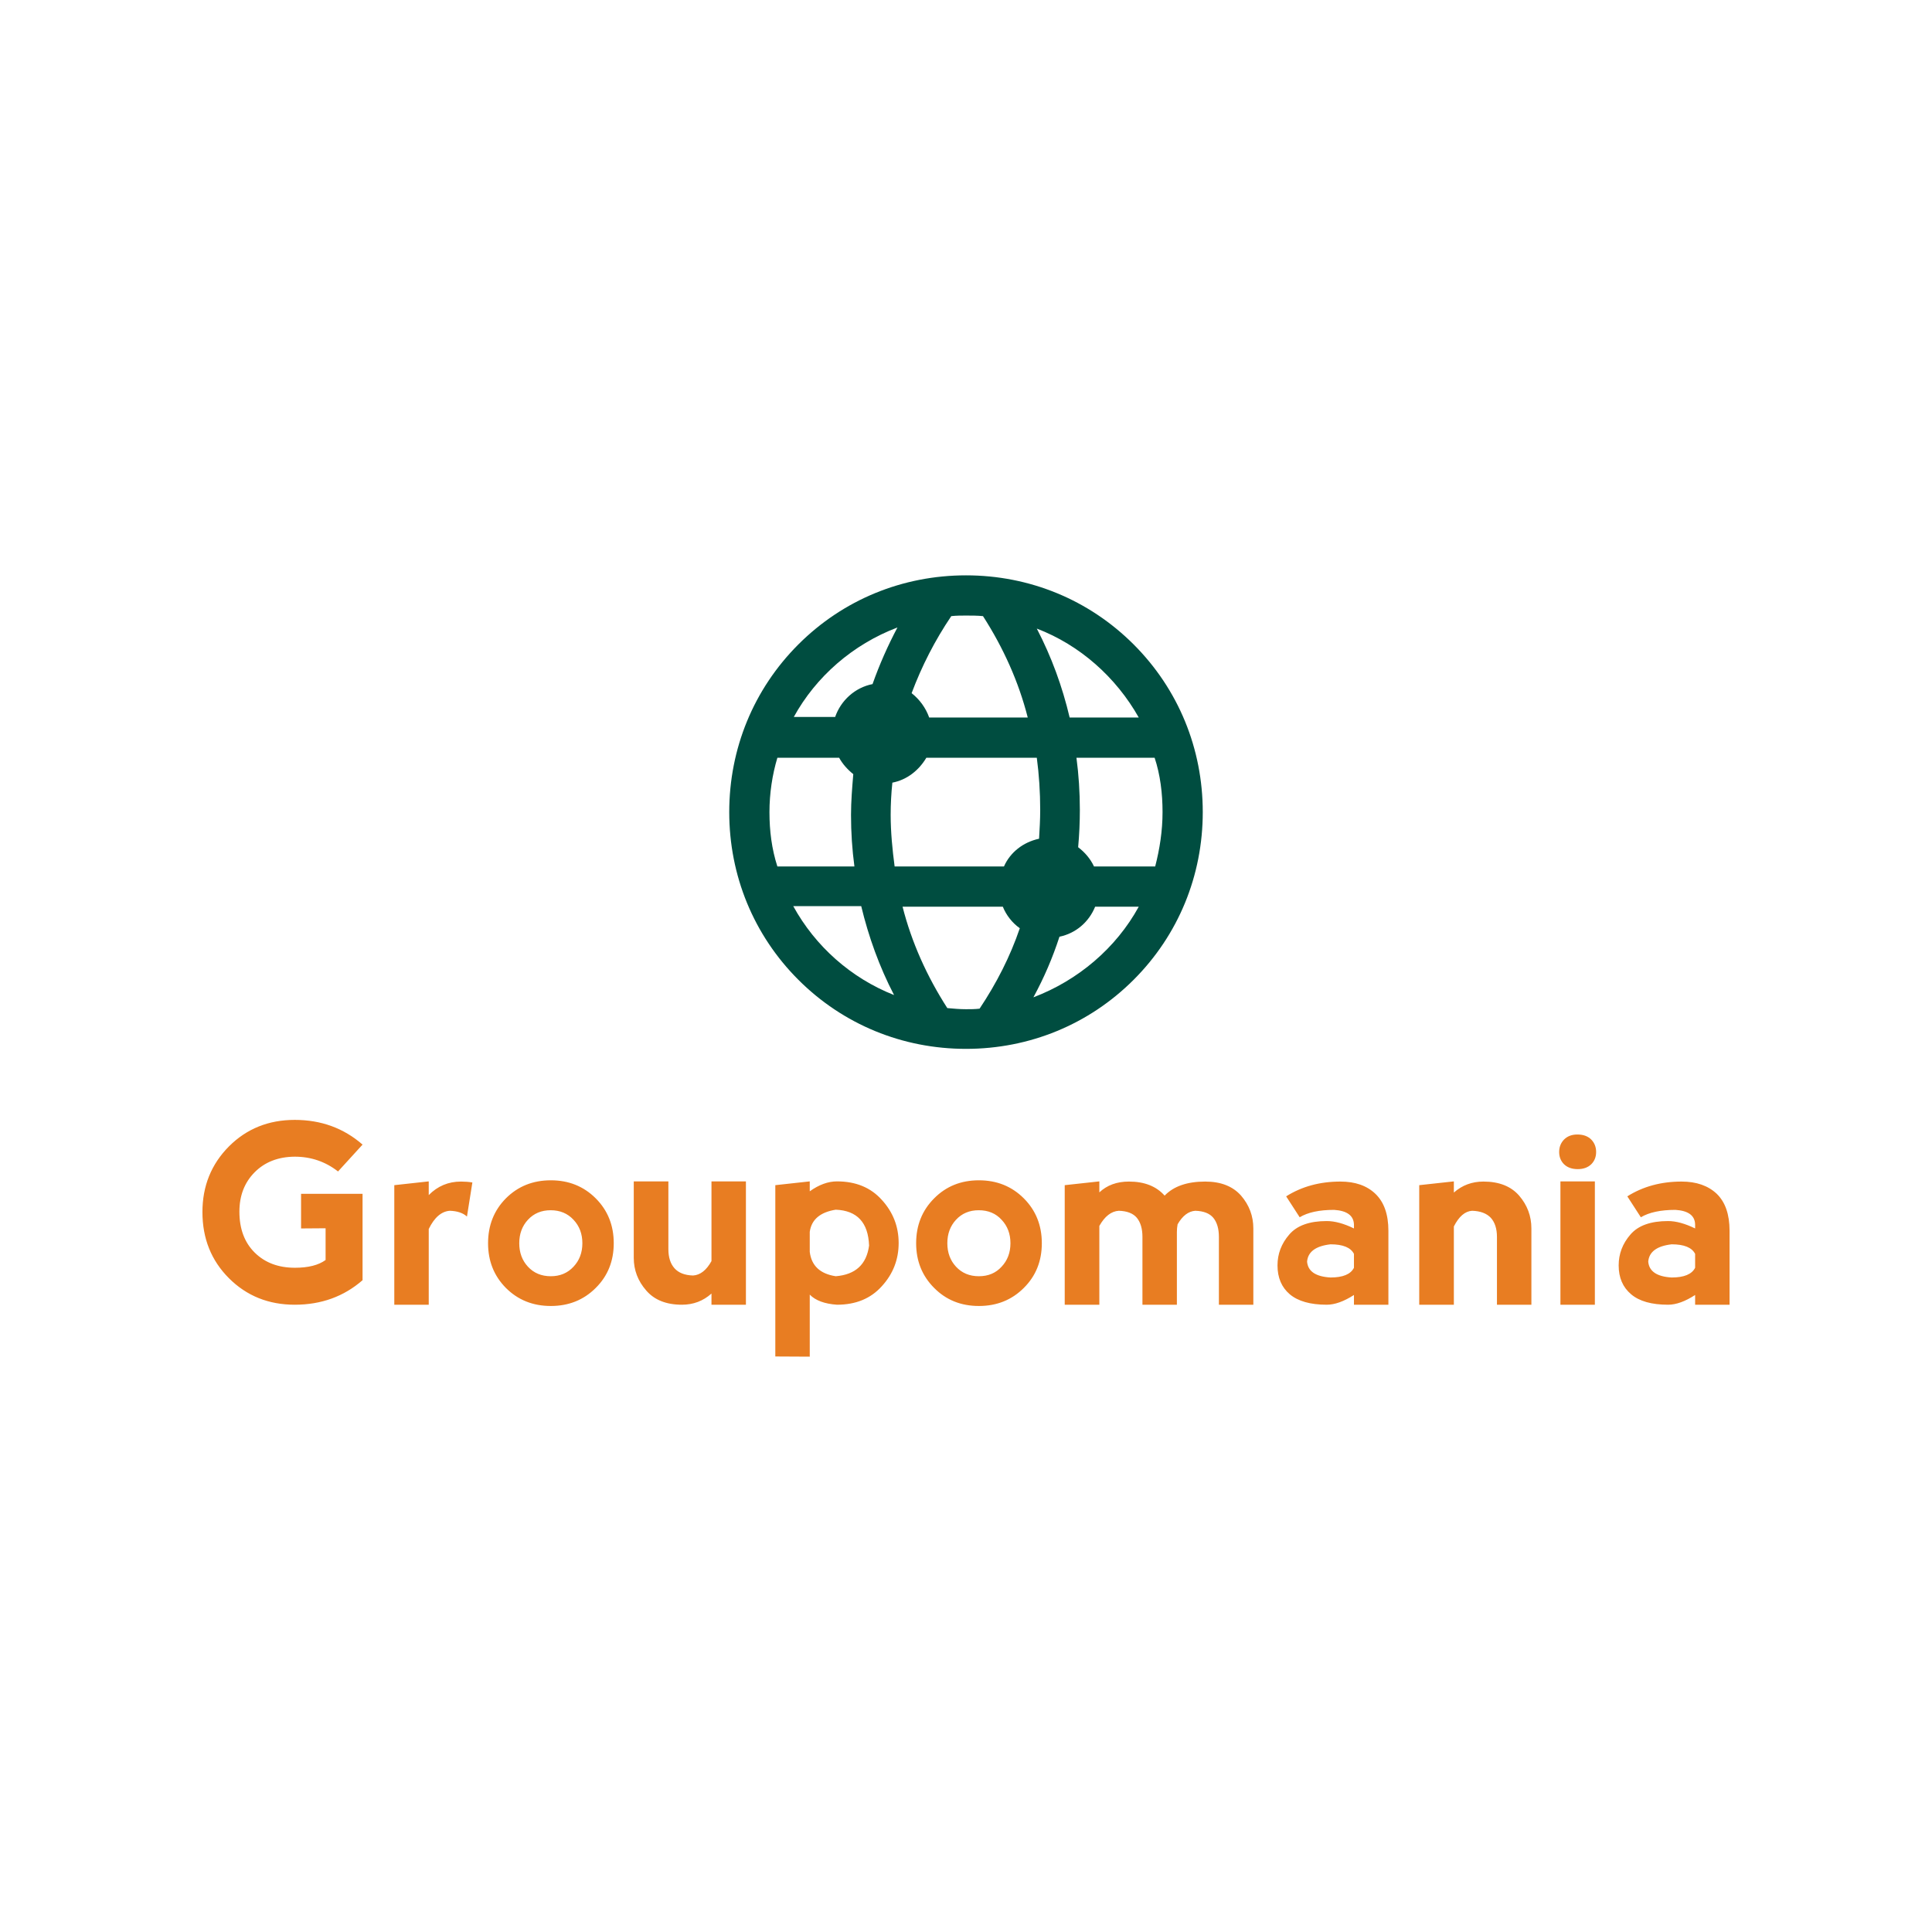
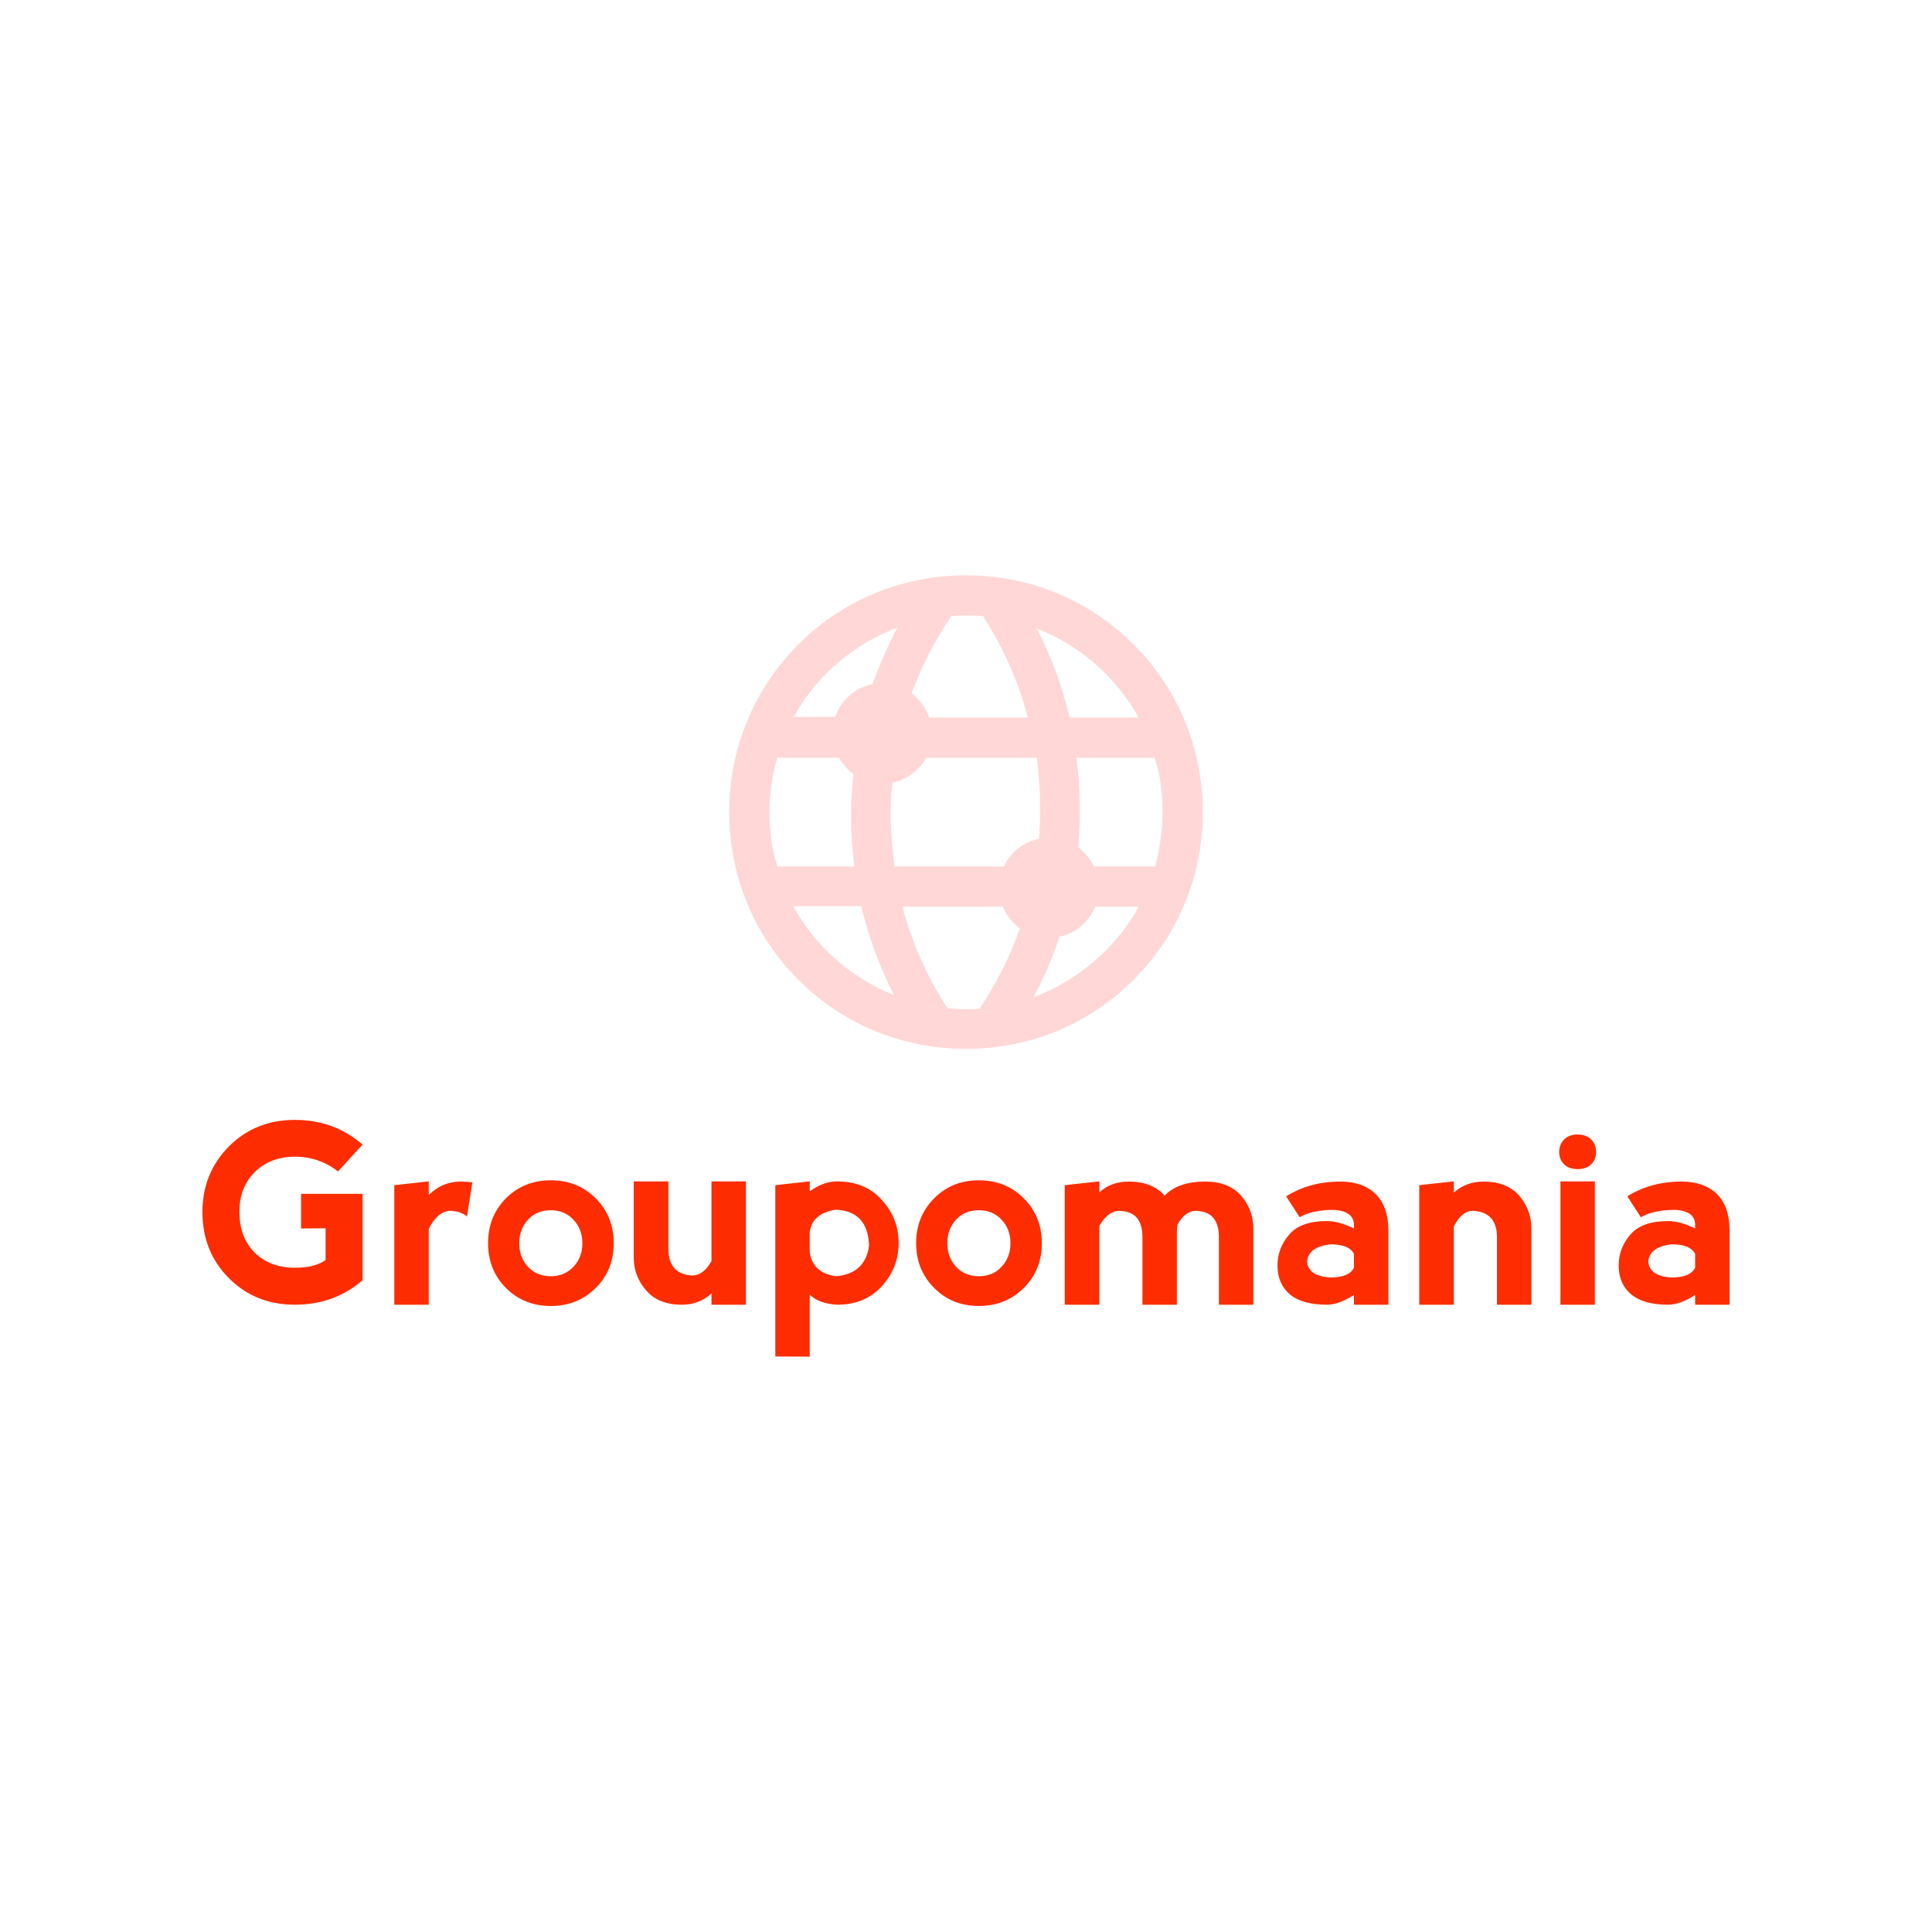
<svg xmlns="http://www.w3.org/2000/svg" data-v-1084b650="" viewBox="0 0 300 300">
-   <rect data-v-1084b650="" fill="#ffffff" x="0" y="0" width="300px" height="300px" class="logo-background-square" />
-   <g data-v-1084b650="" id="7e319840-739a-a0f1-f316-ea813584ba79" fill="#E87D22" transform="matrix(2.8,0,0,2.8,30.622,167.1206)">
+   <rect data-v-1084b650="" fill="#FFFFFF" x="0" y="0" width="300px" height="300px" class="logo-background-square" />
+   <g data-v-1084b650="" id="7e319840-739a-a0f1-f316-ea813584ba79" fill="#FD2D01" transform="matrix(2.8,0,0,2.8,30.622,167.1206)">
    <path d="M5.41 12.67L5.41 12.67Q3.23 12.67 1.76 11.20L1.76 11.20L1.76 11.20Q0.29 9.73 0.29 7.53L0.29 7.53L0.29 7.53Q0.29 5.37 1.76 3.89L1.76 3.89L1.76 3.89Q3.23 2.42 5.41 2.42L5.41 2.42L5.41 2.42Q7.60 2.42 9.17 3.79L9.17 3.79L7.81 5.28L7.81 5.28Q6.76 4.46 5.41 4.46L5.41 4.46L5.41 4.46Q4.03 4.47 3.18 5.33L3.18 5.33L3.18 5.33Q2.34 6.18 2.34 7.51L2.34 7.51L2.34 7.51Q2.34 8.94 3.19 9.78L3.19 9.78L3.19 9.78Q4.04 10.62 5.42 10.62L5.42 10.62L5.42 10.62Q6.53 10.62 7.12 10.19L7.12 10.19L7.12 8.43L5.76 8.44L5.76 6.52L9.17 6.52L9.17 11.31L9.17 11.31Q7.61 12.67 5.41 12.67L5.41 12.67ZM12.84 5.83L12.84 6.59L12.84 6.59Q13.58 5.84 14.63 5.84L14.63 5.84L14.63 5.84Q14.96 5.84 15.26 5.89L15.26 5.89L14.96 7.78L14.96 7.78Q14.63 7.48 14.01 7.46L14.01 7.46L14.01 7.46Q13.31 7.51 12.84 8.47L12.84 8.47L12.84 12.67L10.93 12.67L10.93 6.04L12.84 5.83ZM19.61 12.74L19.61 12.74Q18.12 12.74 17.12 11.74L17.12 11.74L17.12 11.74Q16.13 10.74 16.13 9.26L16.13 9.26L16.13 9.26Q16.13 7.77 17.12 6.77L17.12 6.77L17.12 6.77Q18.12 5.77 19.61 5.77L19.61 5.77L19.61 5.77Q21.10 5.77 22.10 6.77L22.10 6.77L22.10 6.77Q23.10 7.77 23.10 9.26L23.10 9.26L23.10 9.26Q23.10 10.75 22.10 11.74L22.10 11.74L22.10 11.74Q21.10 12.74 19.61 12.74L19.61 12.74ZM19.61 11.09L19.61 11.09L19.61 11.09Q20.38 11.09 20.87 10.56L20.87 10.56L20.87 10.56Q21.36 10.04 21.36 9.26L21.36 9.26L21.36 9.26Q21.36 8.48 20.87 7.96L20.87 7.96L20.87 7.96Q20.38 7.43 19.60 7.43L19.60 7.43L19.60 7.43Q18.83 7.43 18.34 7.96L18.34 7.96L18.34 7.96Q17.86 8.48 17.86 9.26L17.86 9.26L17.86 9.26Q17.86 10.04 18.34 10.56L18.34 10.56L18.34 10.56Q18.83 11.09 19.61 11.09ZM28.52 10.25L28.52 10.25L28.52 5.83L30.43 5.83L30.43 12.67L28.52 12.67L28.52 12.05L28.52 12.05Q27.83 12.67 26.88 12.67L26.88 12.67L26.88 12.67Q25.58 12.67 24.90 11.88L24.90 11.88L24.90 11.88Q24.21 11.09 24.21 10.07L24.21 10.07L24.21 5.83L26.13 5.83L26.13 9.59L26.13 9.59Q26.13 10.27 26.47 10.65L26.47 10.65L26.47 10.65Q26.81 11.03 27.50 11.05L27.50 11.05L27.50 11.05Q28.10 11.01 28.52 10.25ZM33.97 15.55L32.06 15.54L32.06 6.04L33.97 5.83L33.97 6.38L33.97 6.38Q34.74 5.83 35.48 5.83L35.48 5.83L35.48 5.83Q37.05 5.83 37.97 6.86L37.97 6.86L37.97 6.86Q38.90 7.88 38.90 9.25L38.90 9.25L38.90 9.25Q38.90 10.62 37.97 11.64L37.97 11.64L37.97 11.64Q37.05 12.67 35.48 12.67L35.48 12.67L35.48 12.67Q34.45 12.60 33.97 12.11L33.97 12.11L33.97 15.55ZM33.97 8.63L33.97 8.63L33.97 9.74L33.97 9.74Q34.11 10.89 35.41 11.09L35.41 11.09L35.41 11.09Q37.05 10.96 37.26 9.39L37.26 9.39L37.26 9.39Q37.19 7.47 35.41 7.40L35.41 7.40L35.41 7.40Q34.11 7.61 33.97 8.63ZM43.35 12.74L43.35 12.74Q41.86 12.74 40.87 11.74L40.87 11.74L40.87 11.74Q39.87 10.74 39.87 9.26L39.87 9.26L39.87 9.26Q39.87 7.77 40.87 6.77L40.87 6.77L40.87 6.77Q41.86 5.77 43.35 5.77L43.35 5.77L43.35 5.77Q44.84 5.77 45.84 6.77L45.84 6.77L45.84 6.77Q46.84 7.77 46.84 9.26L46.84 9.26L46.84 9.26Q46.84 10.75 45.84 11.74L45.84 11.74L45.84 11.74Q44.84 12.74 43.35 12.74L43.35 12.74ZM43.35 11.09L43.35 11.09L43.35 11.09Q44.13 11.09 44.61 10.56L44.61 10.56L44.61 10.56Q45.10 10.04 45.10 9.26L45.10 9.26L45.10 9.26Q45.10 8.48 44.61 7.96L44.61 7.96L44.61 7.96Q44.13 7.43 43.34 7.43L43.34 7.43L43.34 7.43Q42.57 7.43 42.08 7.96L42.08 7.96L42.08 7.96Q41.60 8.48 41.60 9.26L41.60 9.26L41.60 9.26Q41.60 10.04 42.08 10.56L42.08 10.56L42.08 10.56Q42.57 11.09 43.35 11.09ZM50.03 8.30L50.03 8.30L50.03 12.67L48.11 12.67L48.11 6.04L50.03 5.83L50.03 6.44L50.03 6.44Q50.67 5.84 51.67 5.84L51.67 5.84L51.67 5.84Q52.96 5.84 53.65 6.62L53.65 6.62L53.65 6.62Q54.40 5.84 55.90 5.84L55.90 5.84L55.90 5.84Q57.20 5.84 57.89 6.62L57.89 6.62L57.89 6.62Q58.57 7.41 58.57 8.44L58.57 8.44L58.57 12.67L56.66 12.67L56.66 8.91L56.66 8.91Q56.66 8.23 56.35 7.85L56.35 7.85L56.35 7.85Q56.04 7.48 55.35 7.46L55.35 7.46L55.35 7.46Q54.78 7.50 54.37 8.21L54.37 8.21L54.37 8.21Q54.33 8.42 54.33 8.64L54.33 8.64L54.33 12.67L52.42 12.67L52.42 8.91L52.42 8.91Q52.42 8.23 52.11 7.85L52.11 7.85L52.11 7.85Q51.80 7.48 51.11 7.46L51.11 7.46L51.11 7.46Q50.48 7.50 50.03 8.30ZM61.14 7.82L60.39 6.66L60.39 6.66Q61.69 5.84 63.40 5.84L63.40 5.84L63.40 5.84Q64.63 5.84 65.34 6.52L65.34 6.52L65.34 6.52Q66.06 7.21 66.06 8.57L66.06 8.57L66.06 12.67L64.15 12.67L64.15 12.13L64.15 12.13Q63.31 12.67 62.64 12.67L62.64 12.67L62.64 12.67Q61.28 12.67 60.59 12.09L60.59 12.09L60.59 12.09Q59.91 11.51 59.91 10.49L59.91 10.49L59.91 10.49Q59.91 9.53 60.56 8.78L60.56 8.78L60.56 8.78Q61.20 8.03 62.64 8.03L62.64 8.03L62.64 8.03Q63.31 8.03 64.15 8.44L64.15 8.44L64.15 8.23L64.15 8.23Q64.13 7.48 63.05 7.41L63.05 7.41L63.05 7.41Q61.82 7.41 61.14 7.82L61.14 7.82ZM64.15 10.62L64.15 10.62L64.15 9.85L64.15 9.85Q63.88 9.32 62.85 9.32L62.85 9.32L62.85 9.32Q61.62 9.46 61.55 10.28L61.55 10.28L61.55 10.28Q61.62 11.09 62.85 11.16L62.85 11.16L62.85 11.16Q63.88 11.16 64.15 10.62ZM69.69 8.33L69.69 8.33L69.69 12.67L67.77 12.67L67.77 6.04L69.69 5.83L69.69 6.45L69.69 6.45Q70.38 5.84 71.33 5.84L71.33 5.84L71.33 5.84Q72.63 5.84 73.31 6.62L73.31 6.62L73.31 6.62Q73.99 7.41 73.99 8.44L73.99 8.44L73.99 12.67L72.08 12.67L72.08 8.91L72.08 8.91Q72.08 8.23 71.74 7.85L71.74 7.85L71.74 7.85Q71.39 7.48 70.70 7.46L70.70 7.46L70.70 7.46Q70.11 7.50 69.69 8.33ZM77.51 12.67L75.60 12.67L75.60 5.83L77.51 5.83L77.51 12.67ZM75.53 4.20L75.53 4.20L75.53 4.20Q75.53 4.61 75.80 4.88L75.80 4.88L75.80 4.88Q76.08 5.15 76.56 5.15L76.56 5.15L76.56 5.15Q77.03 5.15 77.31 4.88L77.31 4.88L77.31 4.88Q77.58 4.61 77.58 4.20L77.58 4.20L77.58 4.20Q77.58 3.79 77.31 3.51L77.31 3.51L77.31 3.51Q77.03 3.23 76.54 3.23L76.54 3.23L76.54 3.23Q76.08 3.23 75.80 3.51L75.80 3.51L75.80 3.51Q75.53 3.79 75.53 4.20ZM80.06 7.82L79.31 6.66L79.31 6.66Q80.61 5.84 82.32 5.84L82.32 5.84L82.32 5.84Q83.55 5.84 84.27 6.52L84.27 6.52L84.27 6.52Q84.98 7.21 84.98 8.57L84.98 8.57L84.98 12.67L83.07 12.67L83.07 12.13L83.07 12.13Q82.24 12.67 81.57 12.67L81.57 12.67L81.57 12.67Q80.20 12.67 79.52 12.09L79.52 12.09L79.52 12.09Q78.83 11.51 78.83 10.49L78.83 10.49L78.83 10.49Q78.83 9.53 79.48 8.78L79.48 8.78L79.48 8.78Q80.12 8.03 81.57 8.03L81.57 8.03L81.57 8.03Q82.23 8.03 83.07 8.44L83.07 8.44L83.07 8.23L83.07 8.23Q83.06 7.48 81.98 7.41L81.98 7.41L81.98 7.41Q80.75 7.41 80.06 7.82L80.06 7.82ZM83.07 10.62L83.07 10.62L83.07 9.85L83.07 9.85Q82.80 9.32 81.77 9.32L81.77 9.32L81.77 9.32Q80.54 9.46 80.47 10.28L80.47 10.28L80.47 10.28Q80.54 11.09 81.77 11.16L81.77 11.16L81.77 11.16Q82.80 11.16 83.07 10.62Z" />
  </g>
-   <g data-v-1084b650="" id="4cb061db-73fa-16fe-1d0a-15980590225e" stroke="none" fill="#004D40" transform="matrix(0.2931738,0,0,0.2931738,106.0239,82.12729)">
+   <g data-v-1084b650="" id="4cb061db-73fa-16fe-1d0a-15980590225e" stroke="none" fill="#FFD7D7" transform="matrix(0.2931738,0,0,0.2931738,106.0239,82.12729)">
    <svg viewBox="-205 207 100 100">
      <switch>
        <g>
          <path d="M-155 298.8c11.2 0 21.7-4.3 29.6-12.2 7.9-7.9 12.2-18.4 12.2-29.6 0-11.2-4.3-21.7-12.2-29.6-7.9-7.9-18.4-12.2-29.6-12.2s-21.7 4.3-29.6 12.2c-7.9 7.9-12.2 18.4-12.2 29.6 0 11.2 4.3 21.7 12.2 29.6 7.9 7.9 18.4 12.2 29.6 12.2zm2.4-7.1c-.8.1-1.6.1-2.4.1-1.1 0-2.2-.1-3.3-.2-3.6-5.6-6.3-11.6-7.9-17.9h17.7c.6 1.5 1.7 2.9 3 3.8-1.7 5-4.1 9.7-7.1 14.2zm9.5-2c1.9-3.5 3.4-7 4.6-10.7 2.9-.6 5.2-2.6 6.3-5.3h7.7c-4 7.3-10.7 13-18.6 16zm22.8-32.7c0 3.3-.5 6.5-1.3 9.6h-10.8c-.6-1.3-1.6-2.5-2.8-3.4.2-2.2.3-4.4.3-6.6 0-3.1-.2-6.2-.6-9.2h13.8c1 3 1.4 6.3 1.4 9.6zm-4.2-16.7h-12.2c-1.3-5.5-3.2-10.7-5.8-15.7 7.6 2.9 14 8.6 18 15.7zm-17.4 16.3c0 1.7-.1 3.4-.2 5.1-2.8.6-5.1 2.4-6.2 4.9h-19.3c-.4-3-.7-6.1-.7-9.1 0-1.9.1-3.8.3-5.7 2.6-.5 4.7-2.2 6-4.4h19.5c.4 3 .6 6.1.6 9.2zm-15.7-34.2c.9-.1 1.8-.1 2.6-.1 1 0 2 0 3 .1 3.6 5.6 6.3 11.6 7.9 17.9h-17.4c-.6-1.7-1.7-3.2-3.1-4.3 1.8-4.8 4.1-9.3 7-13.6zm-9.5 2c-1.7 3.2-3.2 6.6-4.4 10-3.1.6-5.6 2.9-6.6 5.8h-7.3c3.9-7.1 10.4-12.8 18.3-15.8zm-22.6 32.6c0-3.3.5-6.6 1.4-9.6h10.9c.6 1.1 1.5 2.1 2.5 2.9-.2 2.4-.4 4.8-.4 7.2 0 3.1.2 6.1.6 9.1h-13.6c-1-3.1-1.4-6.3-1.4-9.6zm16.2 16.6c1.3 5.4 3.2 10.7 5.8 15.7-7.6-3-13.9-8.6-17.8-15.7h12z" />
        </g>
      </switch>
    </svg>
  </g>
</svg>
